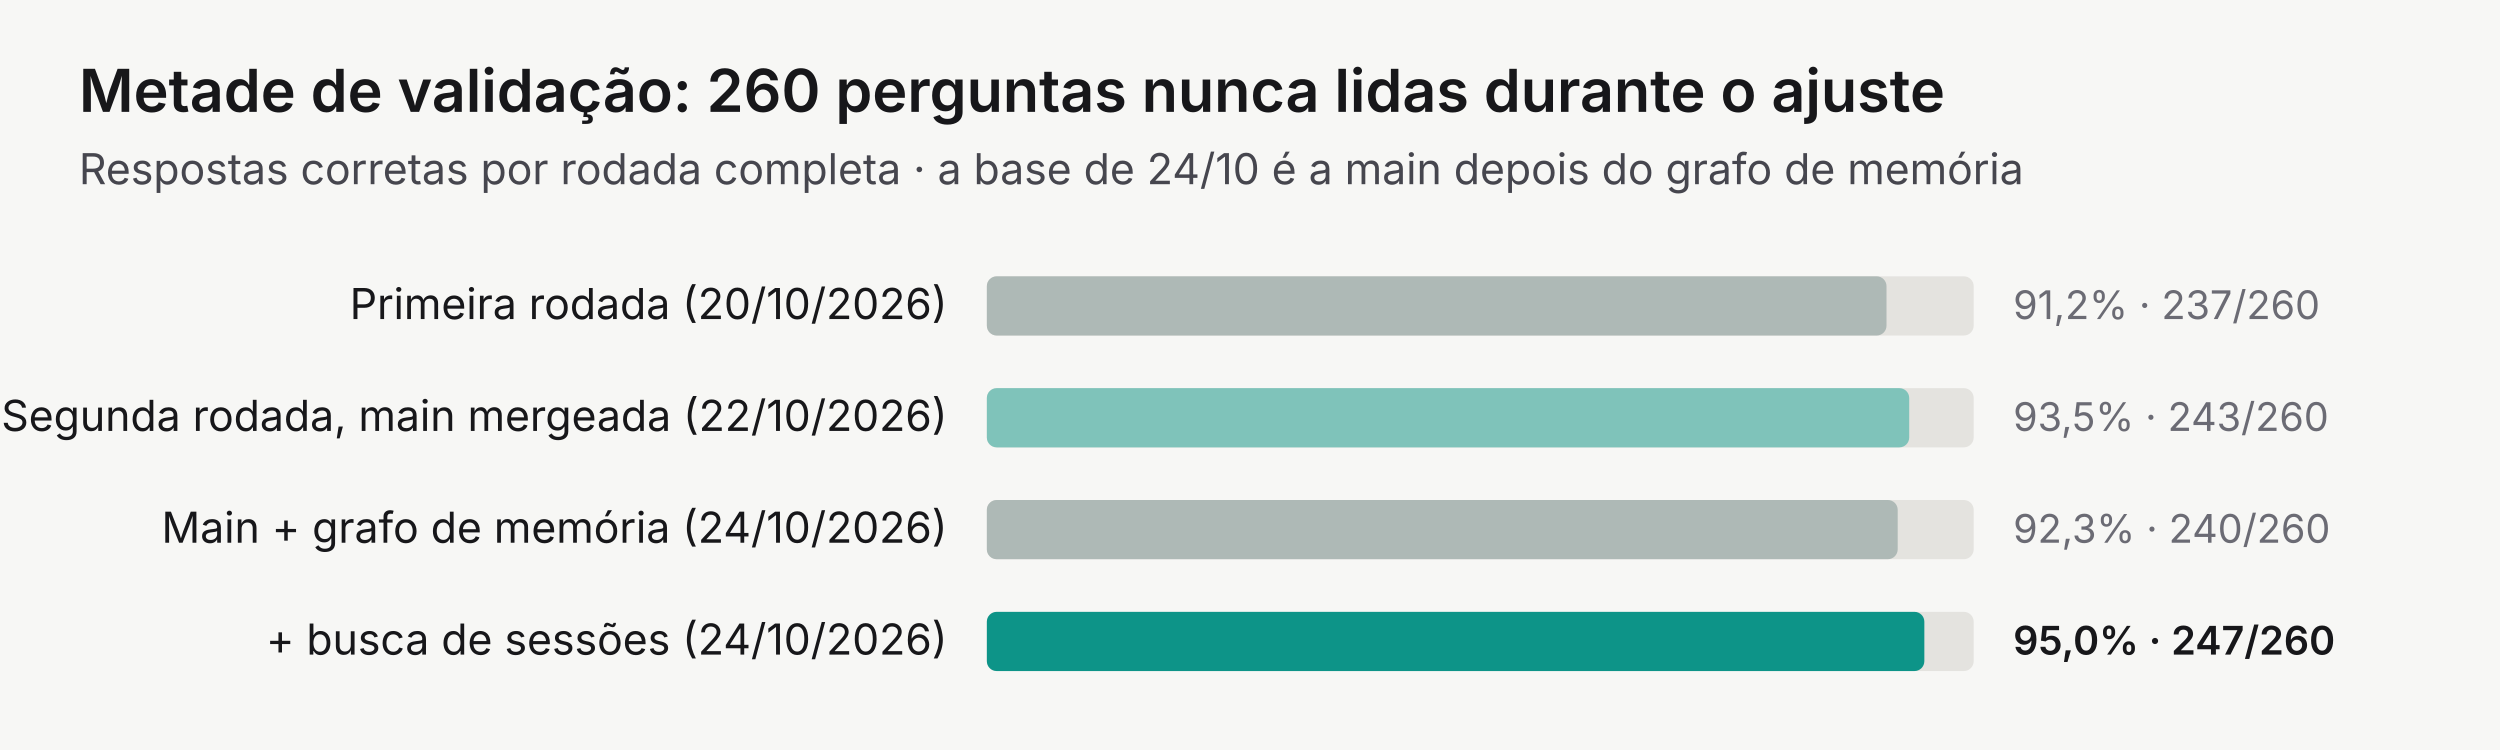
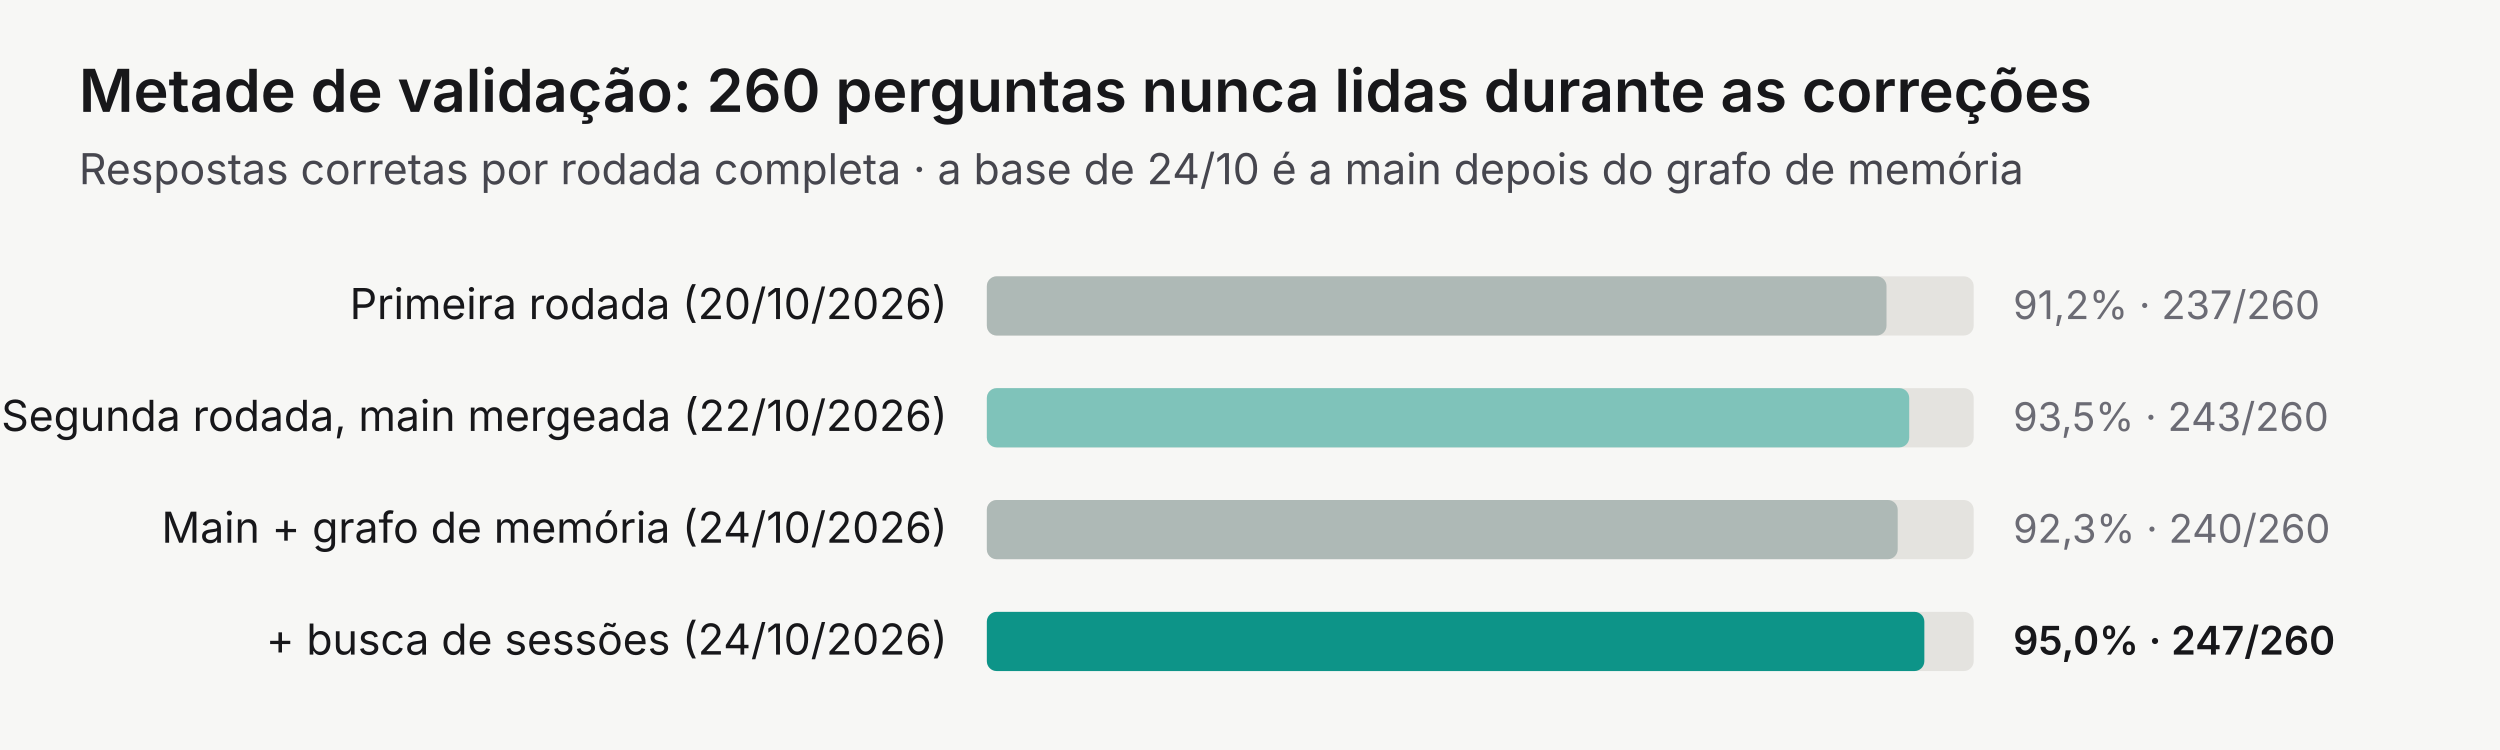
- <svg xmlns="http://www.w3.org/2000/svg" width="760" height="228" viewBox="0 0 760 228" font-family="Inter, -apple-system, Segoe UI, sans-serif" role="img" aria-label="Metade de validação: 260 perguntas nunca lidas durante o ajuste">
+ <svg xmlns="http://www.w3.org/2000/svg" width="760" height="228" viewBox="0 0 760 228" font-family="Inter, -apple-system, Segoe UI, sans-serif" role="img" aria-label="Metade de validação: 260 perguntas nunca lidas durante as correções">
  <rect width="760" height="228" fill="#F7F7F5" />
-   <text x="24" y="34" font-size="18" font-weight="600" fill="#17171a">Metade de validação: 260 perguntas nunca lidas durante o ajuste</text>
+   <text x="24" y="34" font-size="18" font-weight="600" fill="#17171a">Metade de validação: 260 perguntas nunca lidas durante as correções</text>
  <text x="24" y="56" font-size="13" fill="#46464e">Respostas corretas por rodada completa · a base de 24/10 é a main depois do grafo de memória</text>
  <text x="288" y="97" font-size="13" text-anchor="end" fill="#17171a">Primeira rodada (20/10/2026)</text>
  <rect x="300" y="84" width="300" height="18" rx="3" fill="#e4e3df" />
  <rect x="300" y="84" width="273.5" height="18" rx="3" fill="#aeb9b6" />
  <text x="612" y="97" font-size="12" font-weight="400" fill="#6b6b74">91,2%  ·  237/260</text>
  <text x="288" y="131" font-size="13" text-anchor="end" fill="#17171a">Segunda rodada, main mergeada (22/10/2026)</text>
  <rect x="300" y="118" width="300" height="18" rx="3" fill="#e4e3df" />
  <rect x="300" y="118" width="280.4" height="18" rx="3" fill="#7fc3ba" />
  <text x="612" y="131" font-size="12" font-weight="400" fill="#6b6b74">93,5%  ·  243/260</text>
  <text x="288" y="165" font-size="13" text-anchor="end" fill="#17171a">Main + grafo de memória (24/10/2026)</text>
  <rect x="300" y="152" width="300" height="18" rx="3" fill="#e4e3df" />
  <rect x="300" y="152" width="276.9" height="18" rx="3" fill="#aeb9b6" />
  <text x="612" y="165" font-size="12" font-weight="400" fill="#6b6b74">92,3%  ·  240/260</text>
  <text x="288" y="199" font-size="13" text-anchor="end" fill="#17171a">+ busca de sessões (24/10/2026)</text>
  <rect x="300" y="186" width="300" height="18" rx="3" fill="#e4e3df" />
  <rect x="300" y="186" width="285.0" height="18" rx="3" fill="#0d9488" />
  <text x="612" y="199" font-size="12" font-weight="600" fill="#17171a">95,0%  ·  247/260</text>
</svg>
